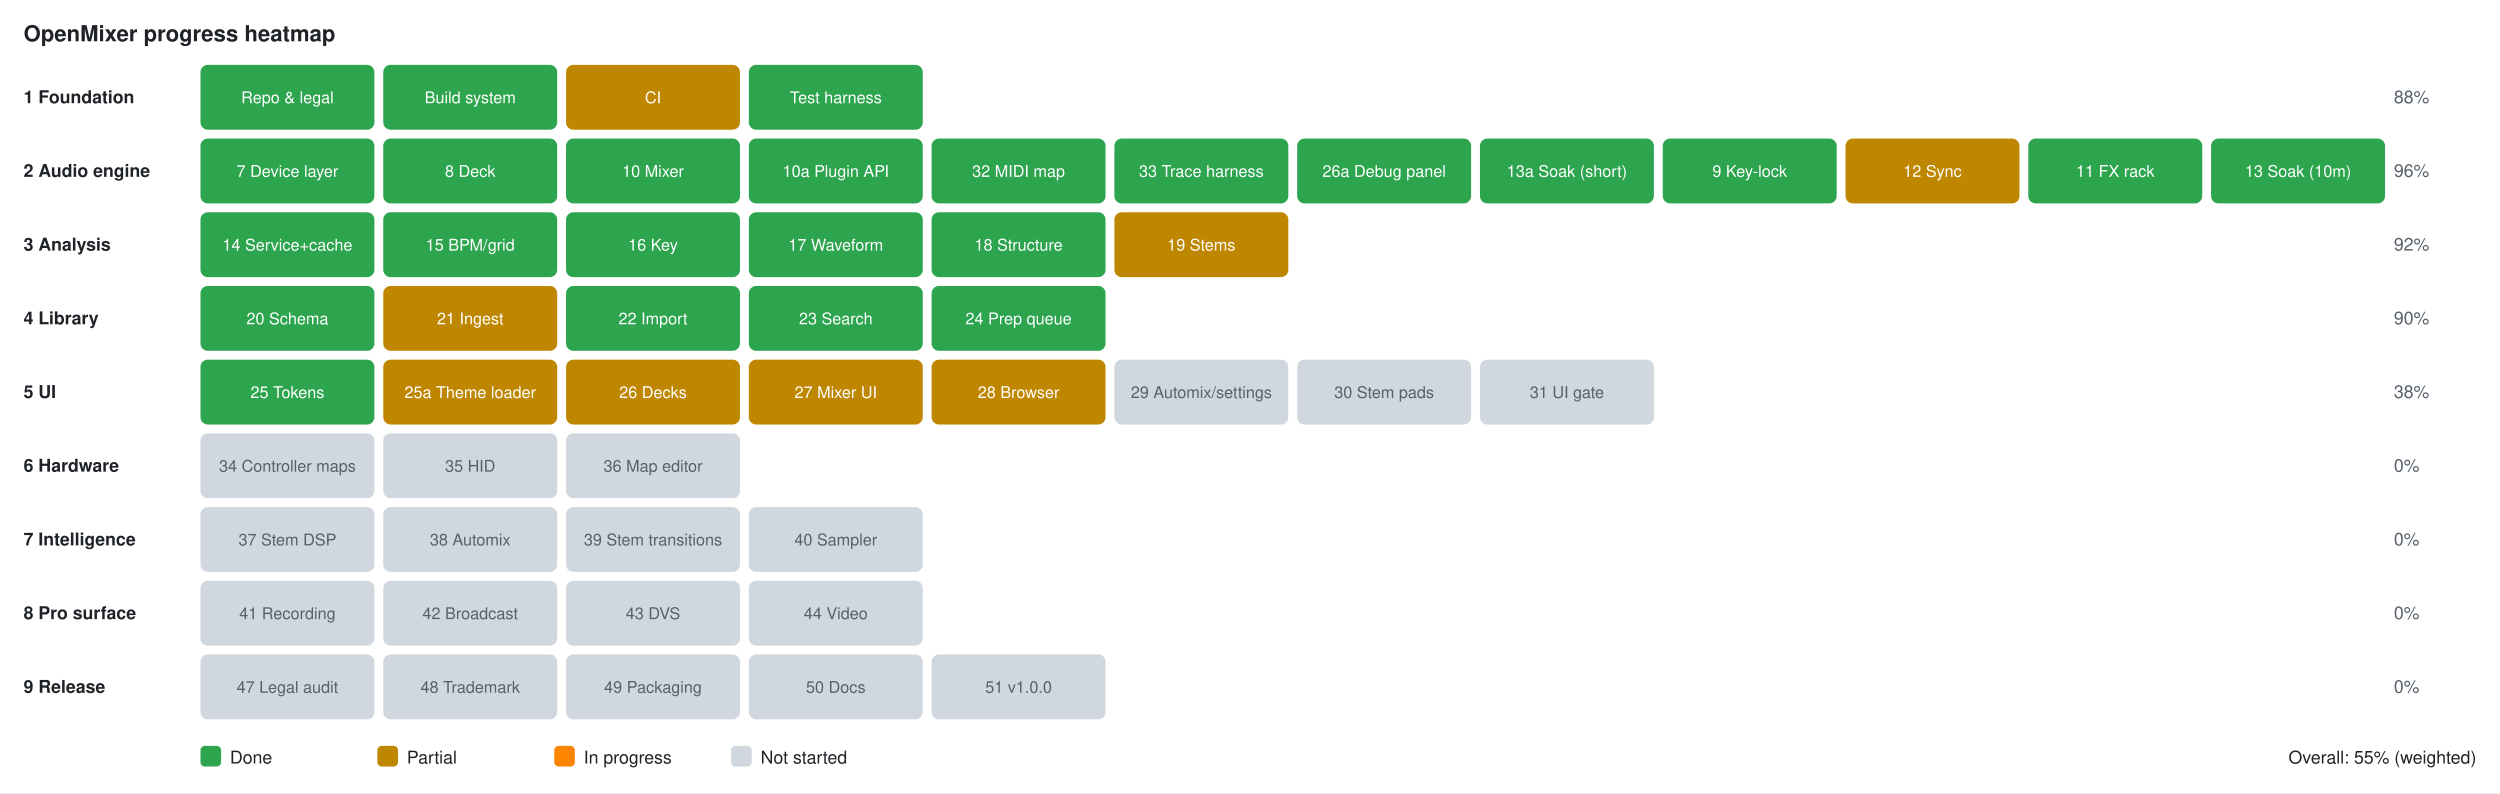
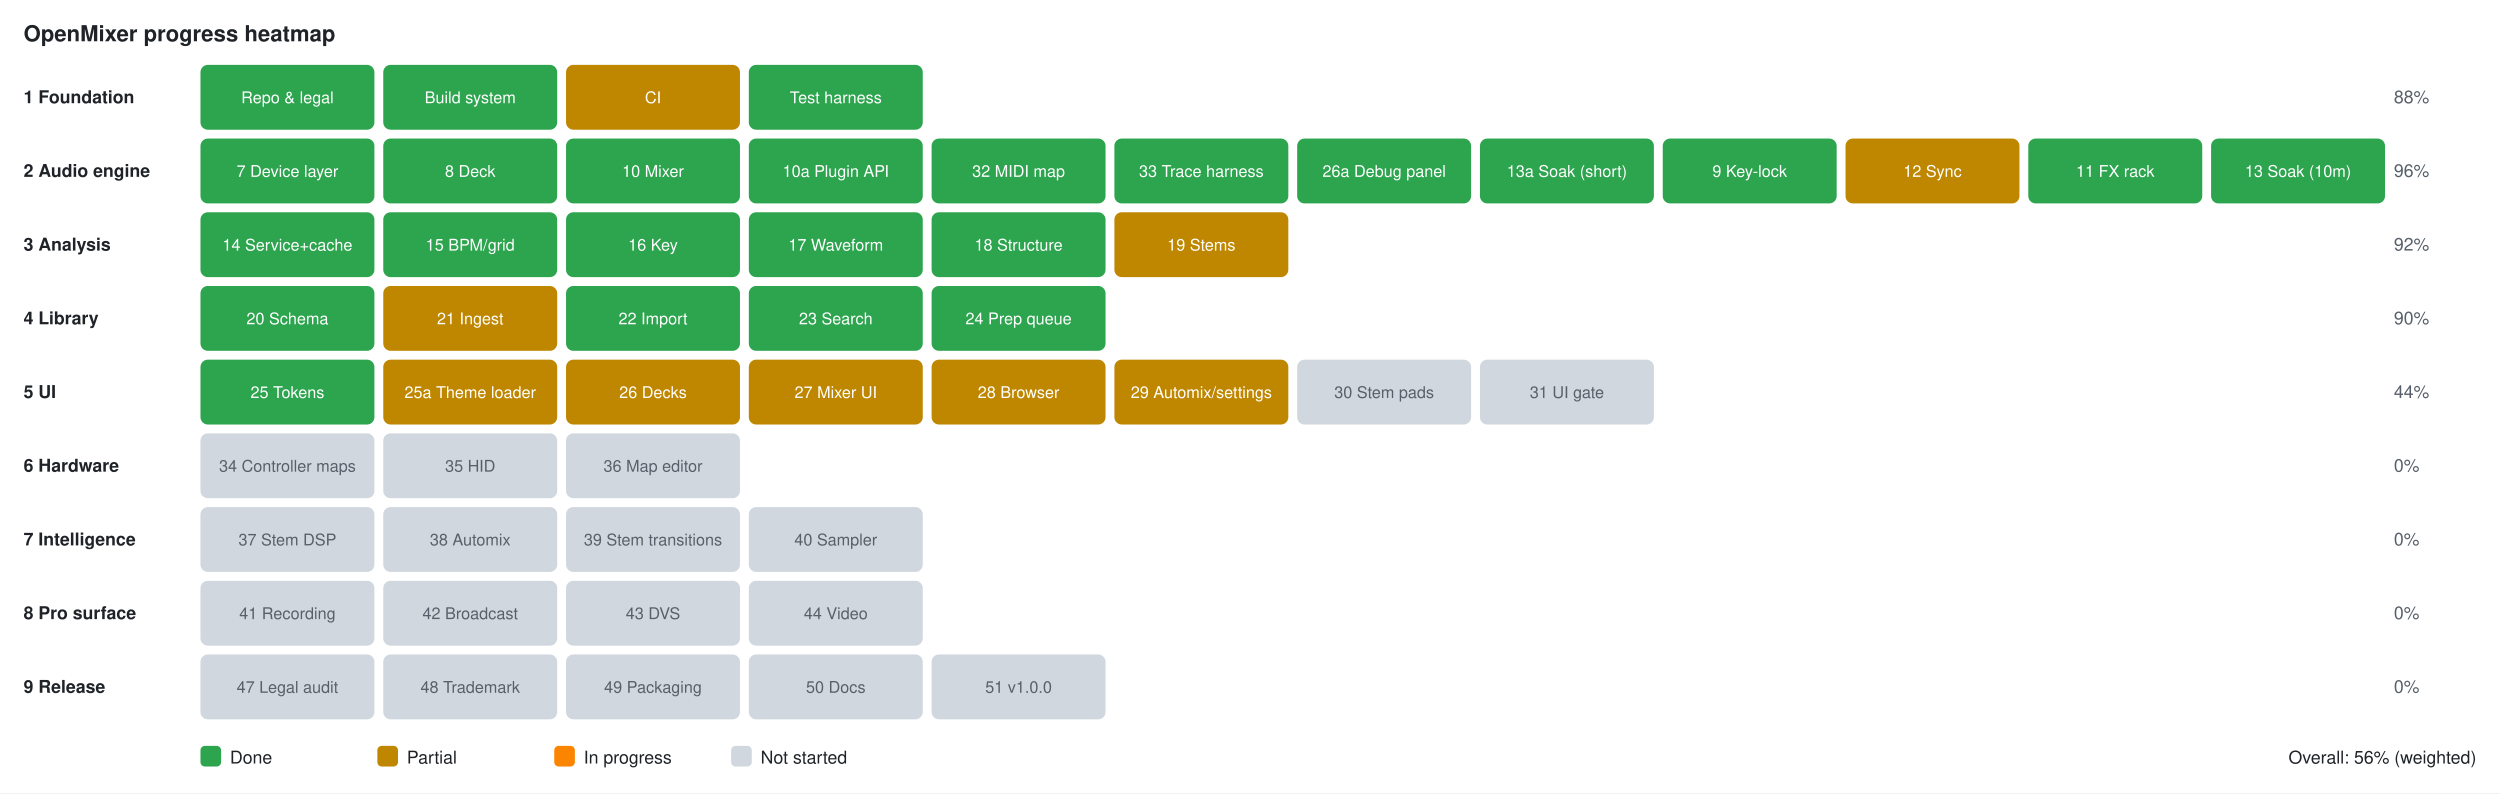
<svg xmlns="http://www.w3.org/2000/svg" width="1696" height="538" viewBox="0 0 1696 538" font-family="-apple-system,Segoe UI,Helvetica,Arial,sans-serif">
  <rect width="100%" height="100%" fill="#ffffff" />
  <text x="16" y="28" font-size="15" font-weight="600" fill="#1f2328">OpenMixer progress heatmap</text>
  <text x="16" y="70.0" font-size="12" font-weight="600" fill="#1f2328">1 Foundation</text>
  <g>
    <rect x="136" y="44" width="118" height="44" rx="5" fill="#2da44e" />
    <text x="195.0" y="70.0" font-size="11" text-anchor="middle" fill="#ffffff">Repo &amp; legal</text>
  </g>
  <g>
    <rect x="260" y="44" width="118" height="44" rx="5" fill="#2da44e" />
    <text x="319.0" y="70.0" font-size="11" text-anchor="middle" fill="#ffffff">Build system</text>
  </g>
  <g>
    <rect x="384" y="44" width="118" height="44" rx="5" fill="#bf8700" />
    <text x="443.0" y="70.0" font-size="11" text-anchor="middle" fill="#ffffff">CI</text>
  </g>
  <g>
    <rect x="508" y="44" width="118" height="44" rx="5" fill="#2da44e" />
    <text x="567.0" y="70.0" font-size="11" text-anchor="middle" fill="#ffffff">Test harness</text>
  </g>
  <text x="1624" y="70.0" font-size="12" fill="#57606a">88%</text>
  <text x="16" y="120.0" font-size="12" font-weight="600" fill="#1f2328">2 Audio engine</text>
  <g>
    <rect x="136" y="94" width="118" height="44" rx="5" fill="#2da44e" />
    <text x="195.0" y="120.0" font-size="11" text-anchor="middle" fill="#ffffff">7 Device layer</text>
  </g>
  <g>
    <rect x="260" y="94" width="118" height="44" rx="5" fill="#2da44e" />
    <text x="319.0" y="120.0" font-size="11" text-anchor="middle" fill="#ffffff">8 Deck</text>
  </g>
  <g>
    <rect x="384" y="94" width="118" height="44" rx="5" fill="#2da44e" />
    <text x="443.0" y="120.0" font-size="11" text-anchor="middle" fill="#ffffff">10 Mixer</text>
  </g>
  <g>
    <rect x="508" y="94" width="118" height="44" rx="5" fill="#2da44e" />
    <text x="567.0" y="120.0" font-size="11" text-anchor="middle" fill="#ffffff">10a Plugin API</text>
  </g>
  <g>
    <rect x="632" y="94" width="118" height="44" rx="5" fill="#2da44e" />
    <text x="691.0" y="120.0" font-size="11" text-anchor="middle" fill="#ffffff">32 MIDI map</text>
  </g>
  <g>
    <rect x="756" y="94" width="118" height="44" rx="5" fill="#2da44e" />
    <text x="815.0" y="120.0" font-size="11" text-anchor="middle" fill="#ffffff">33 Trace harness</text>
  </g>
  <g>
    <rect x="880" y="94" width="118" height="44" rx="5" fill="#2da44e" />
    <text x="939.0" y="120.0" font-size="11" text-anchor="middle" fill="#ffffff">26a Debug panel</text>
  </g>
  <g>
    <rect x="1004" y="94" width="118" height="44" rx="5" fill="#2da44e" />
    <text x="1063.0" y="120.0" font-size="11" text-anchor="middle" fill="#ffffff">13a Soak (short)</text>
  </g>
  <g>
    <rect x="1128" y="94" width="118" height="44" rx="5" fill="#2da44e" />
    <text x="1187.0" y="120.0" font-size="11" text-anchor="middle" fill="#ffffff">9 Key-lock</text>
  </g>
  <g>
    <rect x="1252" y="94" width="118" height="44" rx="5" fill="#bf8700" />
    <text x="1311.0" y="120.0" font-size="11" text-anchor="middle" fill="#ffffff">12 Sync</text>
  </g>
  <g>
    <rect x="1376" y="94" width="118" height="44" rx="5" fill="#2da44e" />
    <text x="1435.0" y="120.0" font-size="11" text-anchor="middle" fill="#ffffff">11 FX rack</text>
  </g>
  <g>
    <rect x="1500" y="94" width="118" height="44" rx="5" fill="#2da44e" />
    <text x="1559.0" y="120.0" font-size="11" text-anchor="middle" fill="#ffffff">13 Soak (10m)</text>
  </g>
  <text x="1624" y="120.0" font-size="12" fill="#57606a">96%</text>
  <text x="16" y="170.0" font-size="12" font-weight="600" fill="#1f2328">3 Analysis</text>
  <g>
    <rect x="136" y="144" width="118" height="44" rx="5" fill="#2da44e" />
    <text x="195.0" y="170.0" font-size="11" text-anchor="middle" fill="#ffffff">14 Service+cache</text>
  </g>
  <g>
    <rect x="260" y="144" width="118" height="44" rx="5" fill="#2da44e" />
    <text x="319.0" y="170.0" font-size="11" text-anchor="middle" fill="#ffffff">15 BPM/grid</text>
  </g>
  <g>
    <rect x="384" y="144" width="118" height="44" rx="5" fill="#2da44e" />
    <text x="443.0" y="170.0" font-size="11" text-anchor="middle" fill="#ffffff">16 Key</text>
  </g>
  <g>
    <rect x="508" y="144" width="118" height="44" rx="5" fill="#2da44e" />
    <text x="567.0" y="170.0" font-size="11" text-anchor="middle" fill="#ffffff">17 Waveform</text>
  </g>
  <g>
    <rect x="632" y="144" width="118" height="44" rx="5" fill="#2da44e" />
    <text x="691.0" y="170.0" font-size="11" text-anchor="middle" fill="#ffffff">18 Structure</text>
  </g>
  <g>
    <rect x="756" y="144" width="118" height="44" rx="5" fill="#bf8700" />
    <text x="815.0" y="170.0" font-size="11" text-anchor="middle" fill="#ffffff">19 Stems</text>
  </g>
  <text x="1624" y="170.0" font-size="12" fill="#57606a">92%</text>
  <text x="16" y="220.0" font-size="12" font-weight="600" fill="#1f2328">4 Library</text>
  <g>
    <rect x="136" y="194" width="118" height="44" rx="5" fill="#2da44e" />
    <text x="195.0" y="220.0" font-size="11" text-anchor="middle" fill="#ffffff">20 Schema</text>
  </g>
  <g>
    <rect x="260" y="194" width="118" height="44" rx="5" fill="#bf8700" />
    <text x="319.0" y="220.0" font-size="11" text-anchor="middle" fill="#ffffff">21 Ingest</text>
  </g>
  <g>
    <rect x="384" y="194" width="118" height="44" rx="5" fill="#2da44e" />
    <text x="443.0" y="220.0" font-size="11" text-anchor="middle" fill="#ffffff">22 Import</text>
  </g>
  <g>
    <rect x="508" y="194" width="118" height="44" rx="5" fill="#2da44e" />
    <text x="567.0" y="220.0" font-size="11" text-anchor="middle" fill="#ffffff">23 Search</text>
  </g>
  <g>
    <rect x="632" y="194" width="118" height="44" rx="5" fill="#2da44e" />
    <text x="691.0" y="220.0" font-size="11" text-anchor="middle" fill="#ffffff">24 Prep queue</text>
  </g>
  <text x="1624" y="220.0" font-size="12" fill="#57606a">90%</text>
  <text x="16" y="270.0" font-size="12" font-weight="600" fill="#1f2328">5 UI</text>
  <g>
    <rect x="136" y="244" width="118" height="44" rx="5" fill="#2da44e" />
    <text x="195.0" y="270.0" font-size="11" text-anchor="middle" fill="#ffffff">25 Tokens</text>
  </g>
  <g>
    <rect x="260" y="244" width="118" height="44" rx="5" fill="#bf8700" />
    <text x="319.0" y="270.0" font-size="11" text-anchor="middle" fill="#ffffff">25a Theme loader</text>
  </g>
  <g>
    <rect x="384" y="244" width="118" height="44" rx="5" fill="#bf8700" />
    <text x="443.0" y="270.0" font-size="11" text-anchor="middle" fill="#ffffff">26 Decks</text>
  </g>
  <g>
    <rect x="508" y="244" width="118" height="44" rx="5" fill="#bf8700" />
    <text x="567.0" y="270.0" font-size="11" text-anchor="middle" fill="#ffffff">27 Mixer UI</text>
  </g>
  <g>
    <rect x="632" y="244" width="118" height="44" rx="5" fill="#bf8700" />
    <text x="691.0" y="270.0" font-size="11" text-anchor="middle" fill="#ffffff">28 Browser</text>
  </g>
  <g>
-     <rect x="756" y="244" width="118" height="44" rx="5" fill="#d0d7de" />
-     <text x="815.0" y="270.0" font-size="11" text-anchor="middle" fill="#57606a">29 Automix/settings</text>
+     <rect x="756" y="244" width="118" height="44" rx="5" fill="#bf8700" />
+     <text x="815.0" y="270.0" font-size="11" text-anchor="middle" fill="#ffffff">29 Automix/settings</text>
  </g>
  <g>
    <rect x="880" y="244" width="118" height="44" rx="5" fill="#d0d7de" />
    <text x="939.0" y="270.0" font-size="11" text-anchor="middle" fill="#57606a">30 Stem pads</text>
  </g>
  <g>
    <rect x="1004" y="244" width="118" height="44" rx="5" fill="#d0d7de" />
    <text x="1063.0" y="270.0" font-size="11" text-anchor="middle" fill="#57606a">31 UI gate</text>
  </g>
-   <text x="1624" y="270.0" font-size="12" fill="#57606a">38%</text>
+   <text x="1624" y="270.0" font-size="12" fill="#57606a">44%</text>
  <text x="16" y="320.0" font-size="12" font-weight="600" fill="#1f2328">6 Hardware</text>
  <g>
    <rect x="136" y="294" width="118" height="44" rx="5" fill="#d0d7de" />
    <text x="195.0" y="320.0" font-size="11" text-anchor="middle" fill="#57606a">34 Controller maps</text>
  </g>
  <g>
    <rect x="260" y="294" width="118" height="44" rx="5" fill="#d0d7de" />
    <text x="319.0" y="320.0" font-size="11" text-anchor="middle" fill="#57606a">35 HID</text>
  </g>
  <g>
    <rect x="384" y="294" width="118" height="44" rx="5" fill="#d0d7de" />
    <text x="443.0" y="320.0" font-size="11" text-anchor="middle" fill="#57606a">36 Map editor</text>
  </g>
  <text x="1624" y="320.0" font-size="12" fill="#57606a">0%</text>
  <text x="16" y="370.0" font-size="12" font-weight="600" fill="#1f2328">7 Intelligence</text>
  <g>
    <rect x="136" y="344" width="118" height="44" rx="5" fill="#d0d7de" />
    <text x="195.0" y="370.0" font-size="11" text-anchor="middle" fill="#57606a">37 Stem DSP</text>
  </g>
  <g>
    <rect x="260" y="344" width="118" height="44" rx="5" fill="#d0d7de" />
    <text x="319.0" y="370.0" font-size="11" text-anchor="middle" fill="#57606a">38 Automix</text>
  </g>
  <g>
    <rect x="384" y="344" width="118" height="44" rx="5" fill="#d0d7de" />
    <text x="443.0" y="370.0" font-size="11" text-anchor="middle" fill="#57606a">39 Stem transitions</text>
  </g>
  <g>
    <rect x="508" y="344" width="118" height="44" rx="5" fill="#d0d7de" />
    <text x="567.0" y="370.0" font-size="11" text-anchor="middle" fill="#57606a">40 Sampler</text>
  </g>
  <text x="1624" y="370.0" font-size="12" fill="#57606a">0%</text>
  <text x="16" y="420.0" font-size="12" font-weight="600" fill="#1f2328">8 Pro surface</text>
  <g>
    <rect x="136" y="394" width="118" height="44" rx="5" fill="#d0d7de" />
    <text x="195.0" y="420.0" font-size="11" text-anchor="middle" fill="#57606a">41 Recording</text>
  </g>
  <g>
    <rect x="260" y="394" width="118" height="44" rx="5" fill="#d0d7de" />
    <text x="319.0" y="420.0" font-size="11" text-anchor="middle" fill="#57606a">42 Broadcast</text>
  </g>
  <g>
    <rect x="384" y="394" width="118" height="44" rx="5" fill="#d0d7de" />
    <text x="443.0" y="420.0" font-size="11" text-anchor="middle" fill="#57606a">43 DVS</text>
  </g>
  <g>
    <rect x="508" y="394" width="118" height="44" rx="5" fill="#d0d7de" />
    <text x="567.0" y="420.0" font-size="11" text-anchor="middle" fill="#57606a">44 Video</text>
  </g>
  <text x="1624" y="420.0" font-size="12" fill="#57606a">0%</text>
  <text x="16" y="470.0" font-size="12" font-weight="600" fill="#1f2328">9 Release</text>
  <g>
    <rect x="136" y="444" width="118" height="44" rx="5" fill="#d0d7de" />
    <text x="195.0" y="470.0" font-size="11" text-anchor="middle" fill="#57606a">47 Legal audit</text>
  </g>
  <g>
    <rect x="260" y="444" width="118" height="44" rx="5" fill="#d0d7de" />
    <text x="319.0" y="470.0" font-size="11" text-anchor="middle" fill="#57606a">48 Trademark</text>
  </g>
  <g>
    <rect x="384" y="444" width="118" height="44" rx="5" fill="#d0d7de" />
    <text x="443.0" y="470.0" font-size="11" text-anchor="middle" fill="#57606a">49 Packaging</text>
  </g>
  <g>
    <rect x="508" y="444" width="118" height="44" rx="5" fill="#d0d7de" />
    <text x="567.0" y="470.0" font-size="11" text-anchor="middle" fill="#57606a">50 Docs</text>
  </g>
  <g>
    <rect x="632" y="444" width="118" height="44" rx="5" fill="#d0d7de" />
    <text x="691.0" y="470.0" font-size="11" text-anchor="middle" fill="#57606a">51 v1.0.0</text>
  </g>
  <text x="1624" y="470.0" font-size="12" fill="#57606a">0%</text>
  <rect x="136" y="506" width="14" height="14" rx="3" fill="#2da44e" />
  <text x="156" y="518" font-size="12" fill="#1f2328">Done</text>
  <rect x="256" y="506" width="14" height="14" rx="3" fill="#bf8700" />
  <text x="276" y="518" font-size="12" fill="#1f2328">Partial</text>
  <rect x="376" y="506" width="14" height="14" rx="3" fill="#fb8500" />
  <text x="396" y="518" font-size="12" fill="#1f2328">In progress</text>
  <rect x="496" y="506" width="14" height="14" rx="3" fill="#d0d7de" />
  <text x="516" y="518" font-size="12" fill="#1f2328">Not started</text>
-   <text x="1680" y="518" font-size="12" text-anchor="end" fill="#1f2328">Overall: 55% (weighted)</text>
+   <text x="1680" y="518" font-size="12" text-anchor="end" fill="#1f2328">Overall: 56% (weighted)</text>
</svg>
